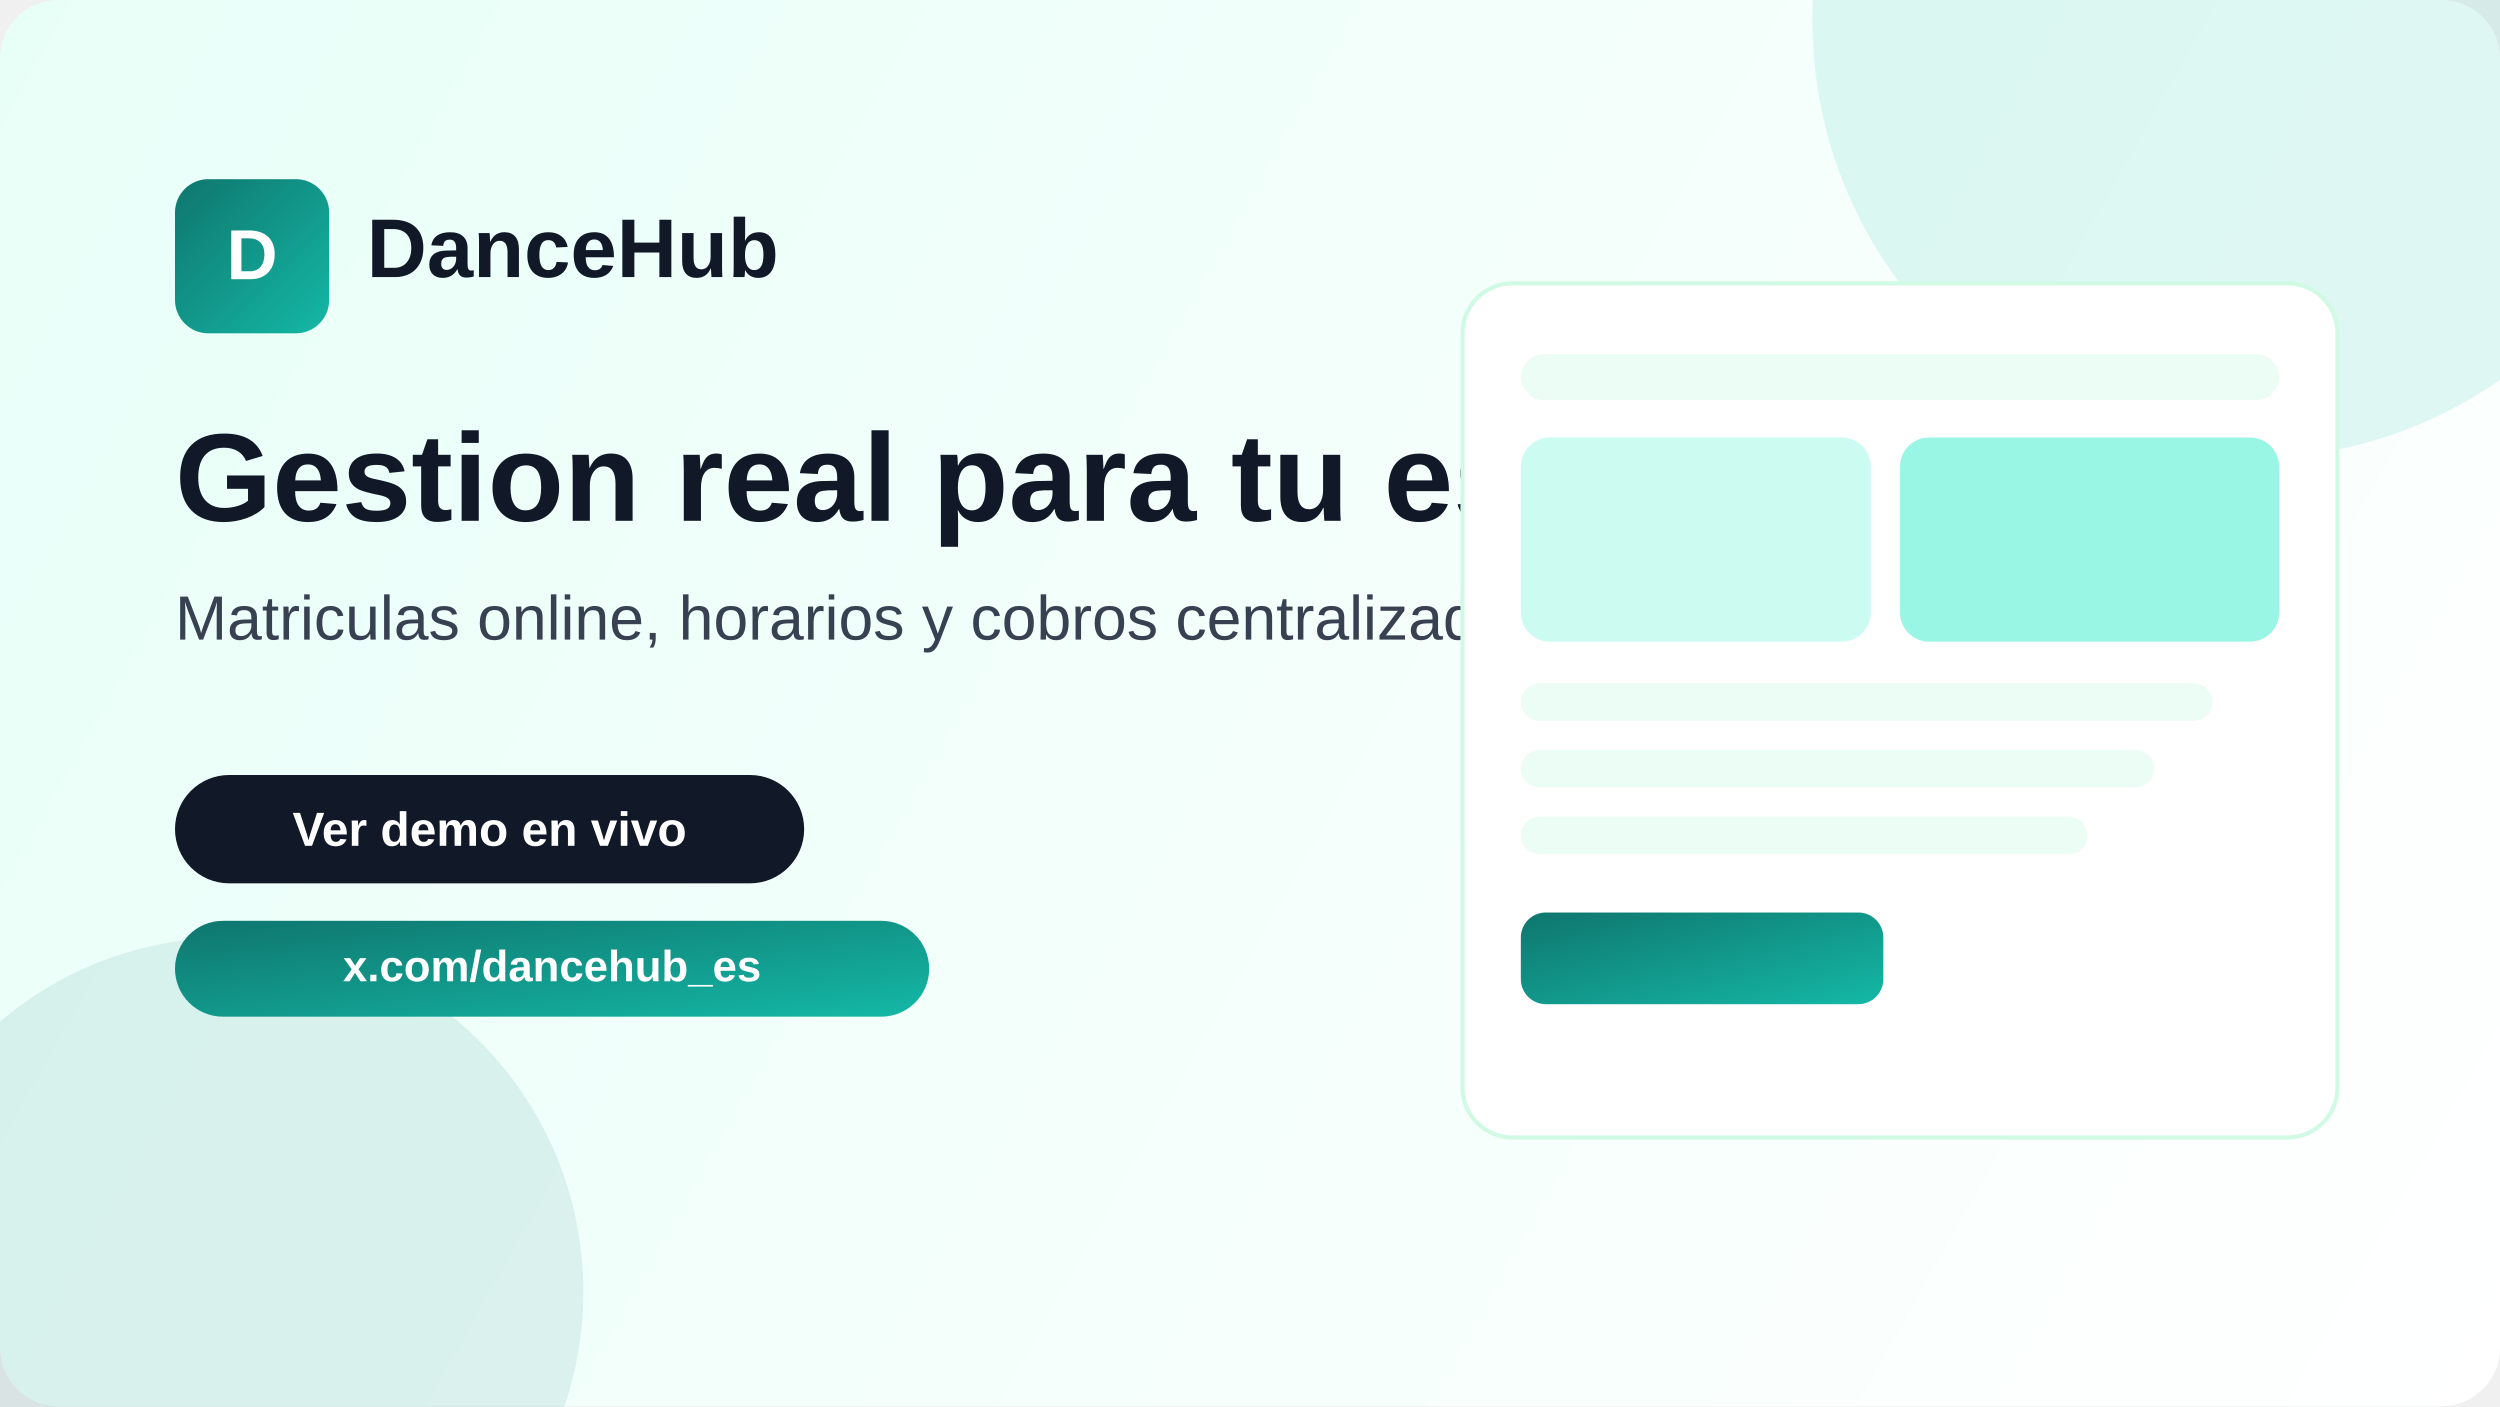
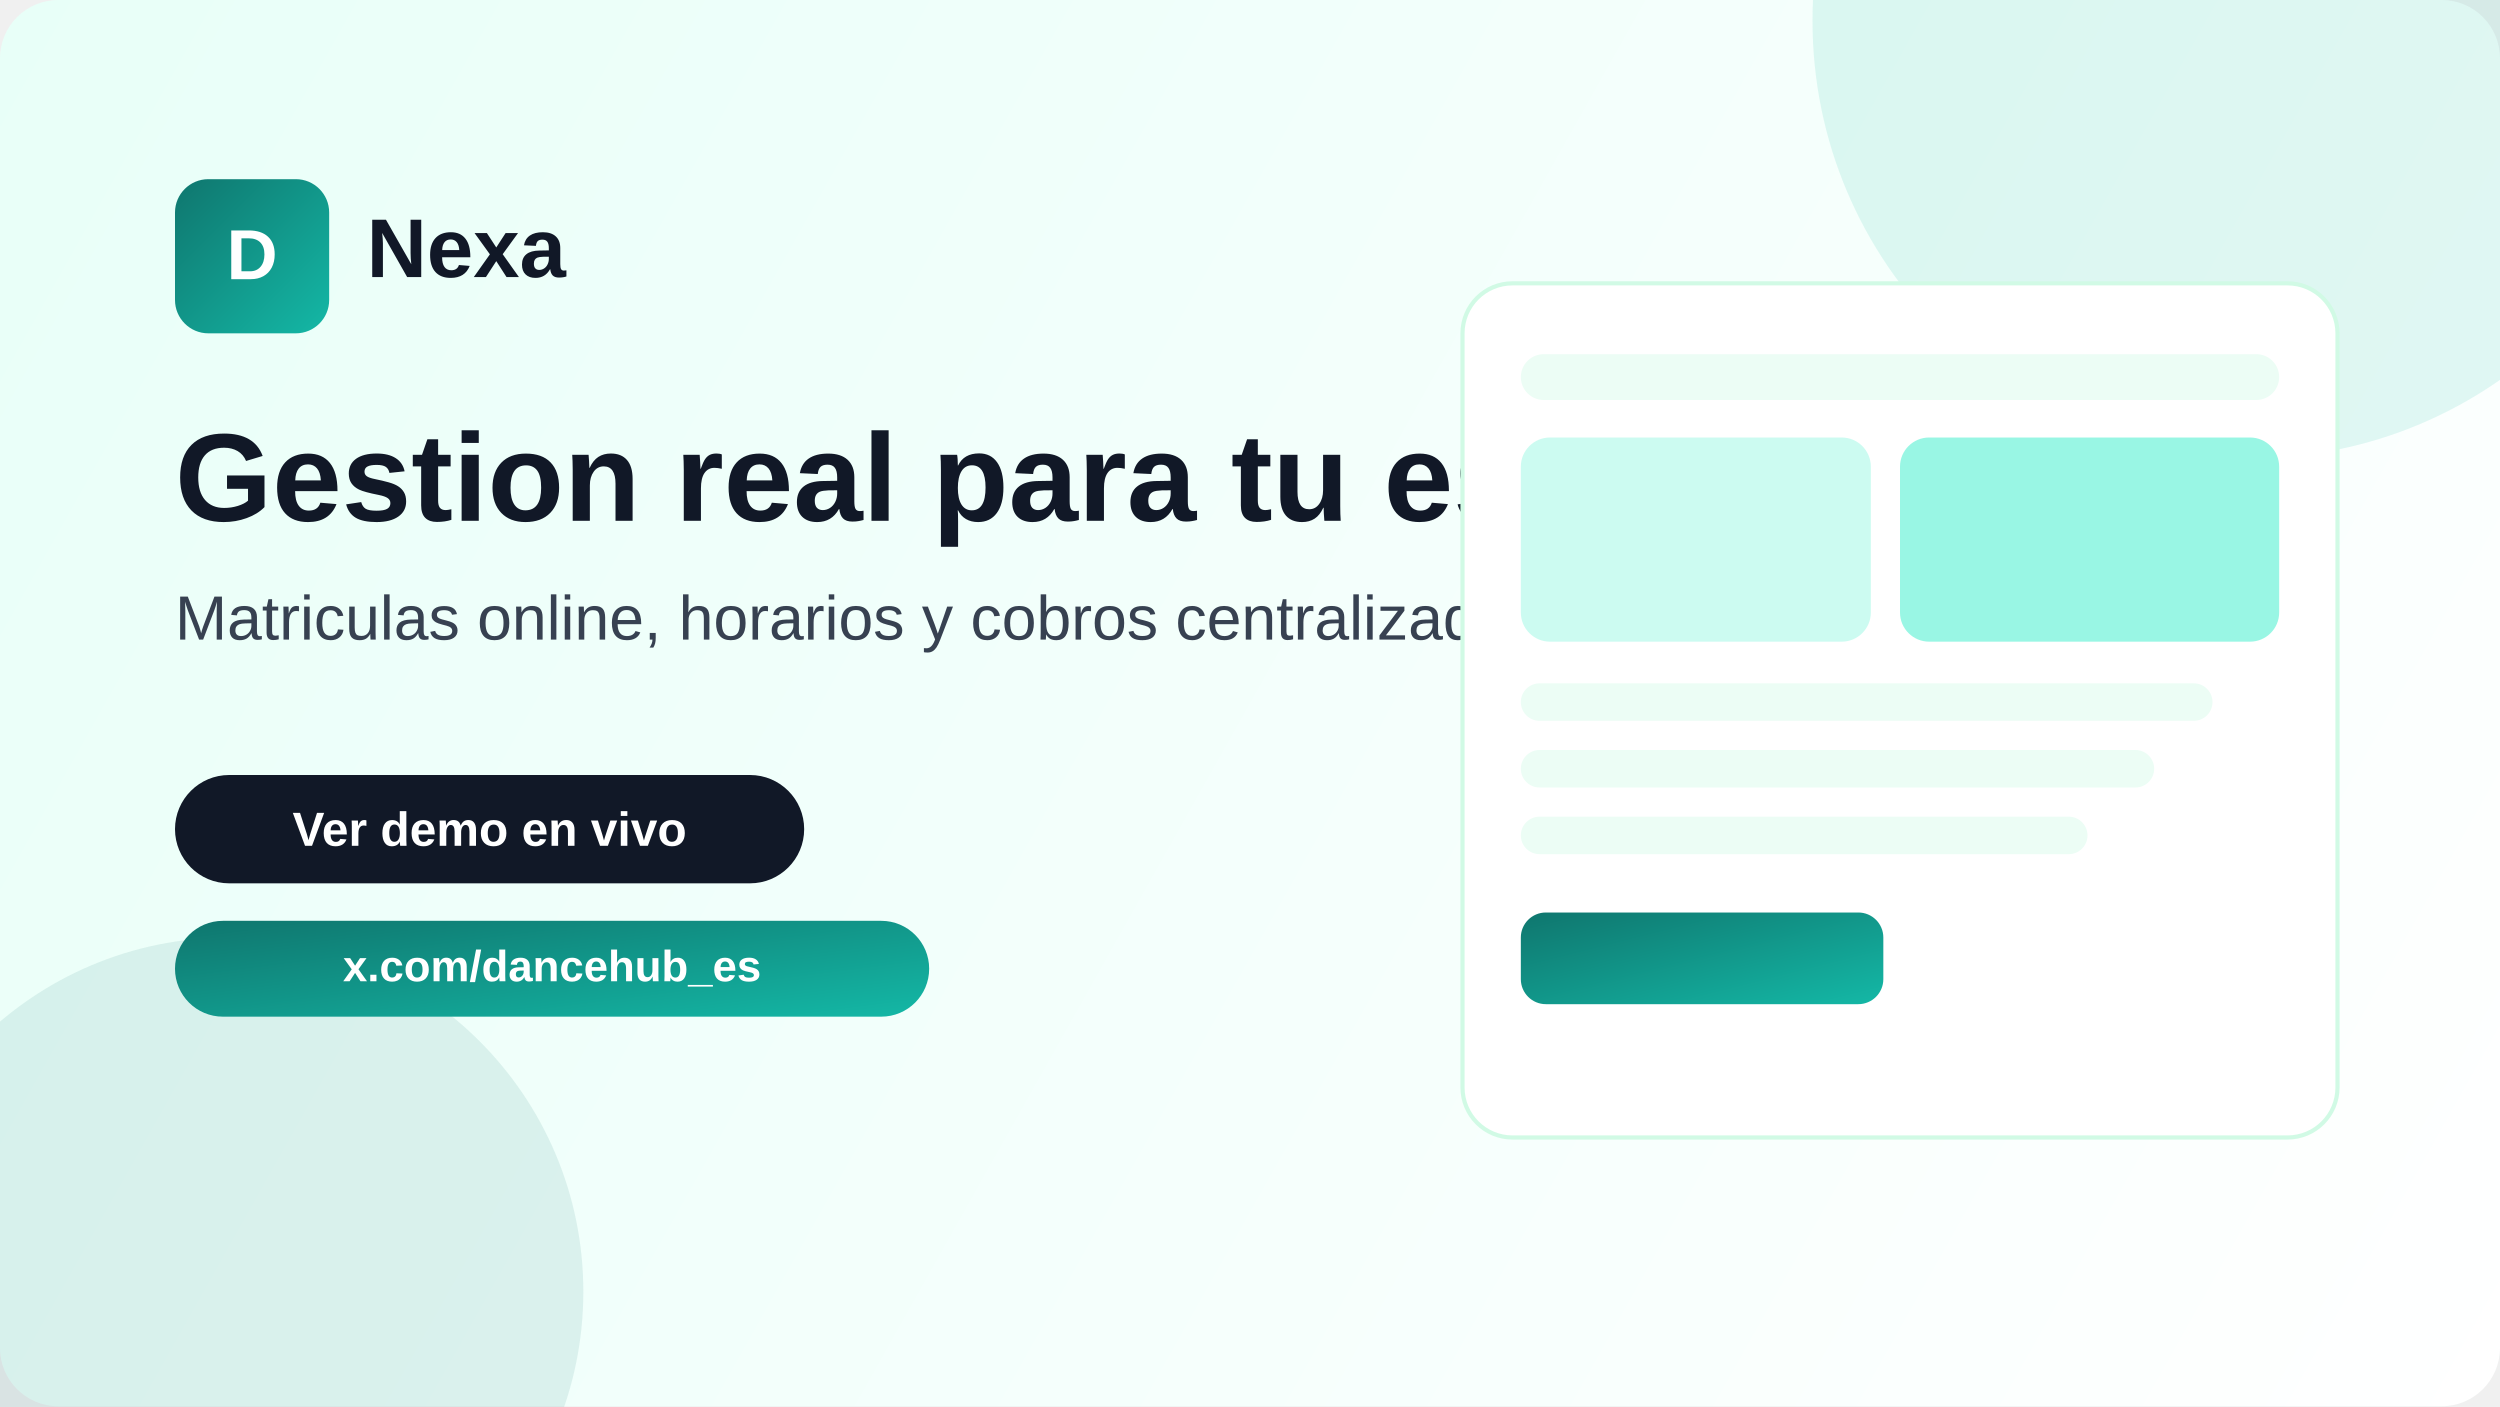
<svg xmlns="http://www.w3.org/2000/svg" width="1200" height="675" viewBox="0 0 1200 675" fill="none">
  <defs>
    <linearGradient id="bg" x1="0" y1="0" x2="1200" y2="675" gradientUnits="userSpaceOnUse">
      <stop stop-color="#E8FFF8" />
      <stop offset="1" stop-color="#FFFFFF" />
    </linearGradient>
    <linearGradient id="brand" x1="0" y1="0" x2="1" y2="1">
      <stop stop-color="#0F766E" />
      <stop offset="1" stop-color="#14B8A6" />
    </linearGradient>
  </defs>
  <rect width="1200" height="675" rx="28" fill="url(#bg)" />
  <circle cx="1080" cy="10" r="210" fill="#14B8A6" fill-opacity="0.12" />
  <circle cx="110" cy="620" r="170" fill="#0F766E" fill-opacity="0.1" />
  <rect x="84" y="86" width="74" height="74" rx="16" fill="url(#brand)" />
  <text x="121" y="134" text-anchor="middle" font-family="Arial, sans-serif" font-size="34" font-weight="700" fill="#FFFFFF">D</text>
-   <text x="176" y="133" font-family="Arial, sans-serif" font-size="40" font-weight="700" fill="#111827">DanceHub</text>
+   <text x="176" y="133" font-family="Arial, sans-serif" font-size="40" font-weight="700" fill="#111827">Nexa</text>
  <text x="84" y="250" font-family="Arial, sans-serif" font-size="60" font-weight="700" fill="#111827">Gestion real para tu escuela</text>
  <text x="84" y="307" font-family="Arial, sans-serif" font-size="30" font-weight="500" fill="#374151">Matriculas online, horarios y cobros centralizados</text>
  <rect x="84" y="372" width="302" height="52" rx="26" fill="#111827" />
  <text x="235" y="406" text-anchor="middle" font-family="Arial, sans-serif" font-size="23" font-weight="700" fill="#FFFFFF">Ver demo en vivo</text>
  <rect x="84" y="442" width="362" height="46" rx="23" fill="url(#brand)" />
  <text x="265" y="471" text-anchor="middle" font-family="Arial, sans-serif" font-size="21" font-weight="700" fill="#FFFFFF">x.com/dancehub_es</text>
  <g>
    <rect x="702" y="136" width="420" height="410" rx="24" fill="#FFFFFF" stroke="#D1FAE5" stroke-width="2" />
    <rect x="730" y="170" width="364" height="22" rx="11" fill="#ECFDF5" />
    <rect x="730" y="210" width="168" height="98" rx="14" fill="#CCFBF1" />
    <rect x="912" y="210" width="182" height="98" rx="14" fill="#99F6E4" />
    <rect x="730" y="328" width="332" height="18" rx="9" fill="#ECFDF5" />
    <rect x="730" y="360" width="304" height="18" rx="9" fill="#ECFDF5" />
    <rect x="730" y="392" width="272" height="18" rx="9" fill="#ECFDF5" />
    <rect x="730" y="438" width="174" height="44" rx="12" fill="url(#brand)" />
  </g>
</svg>
